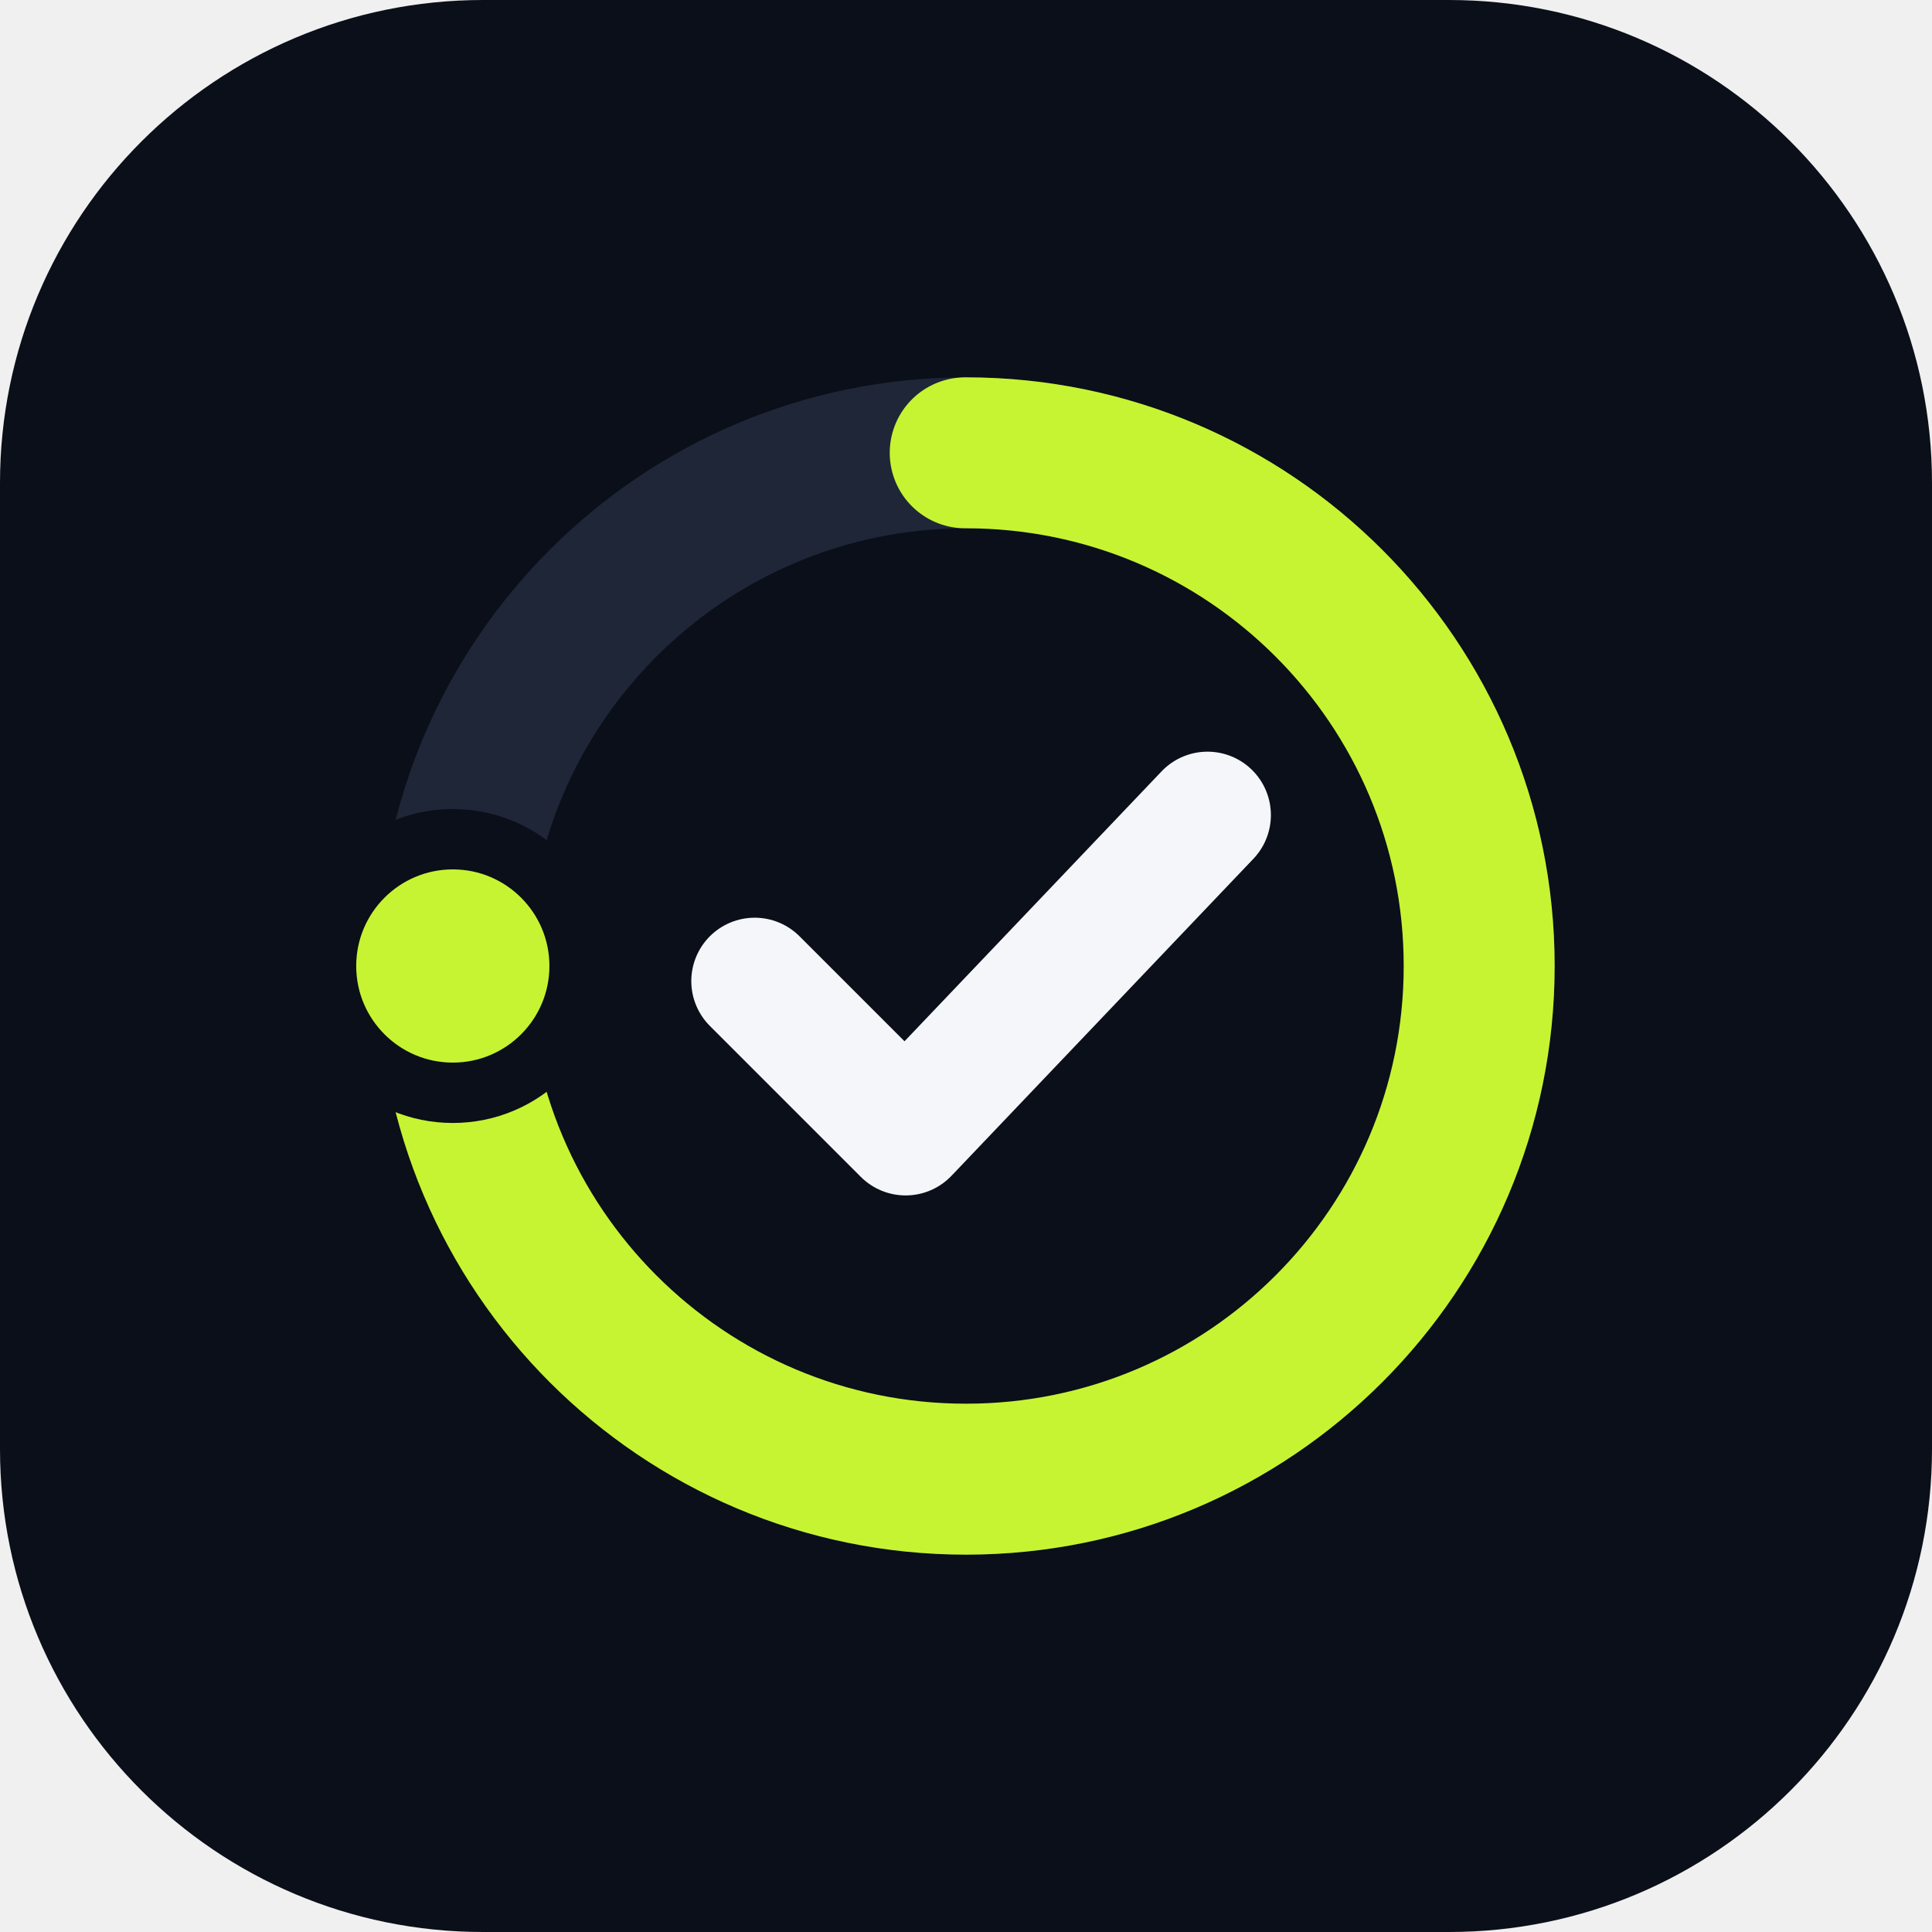
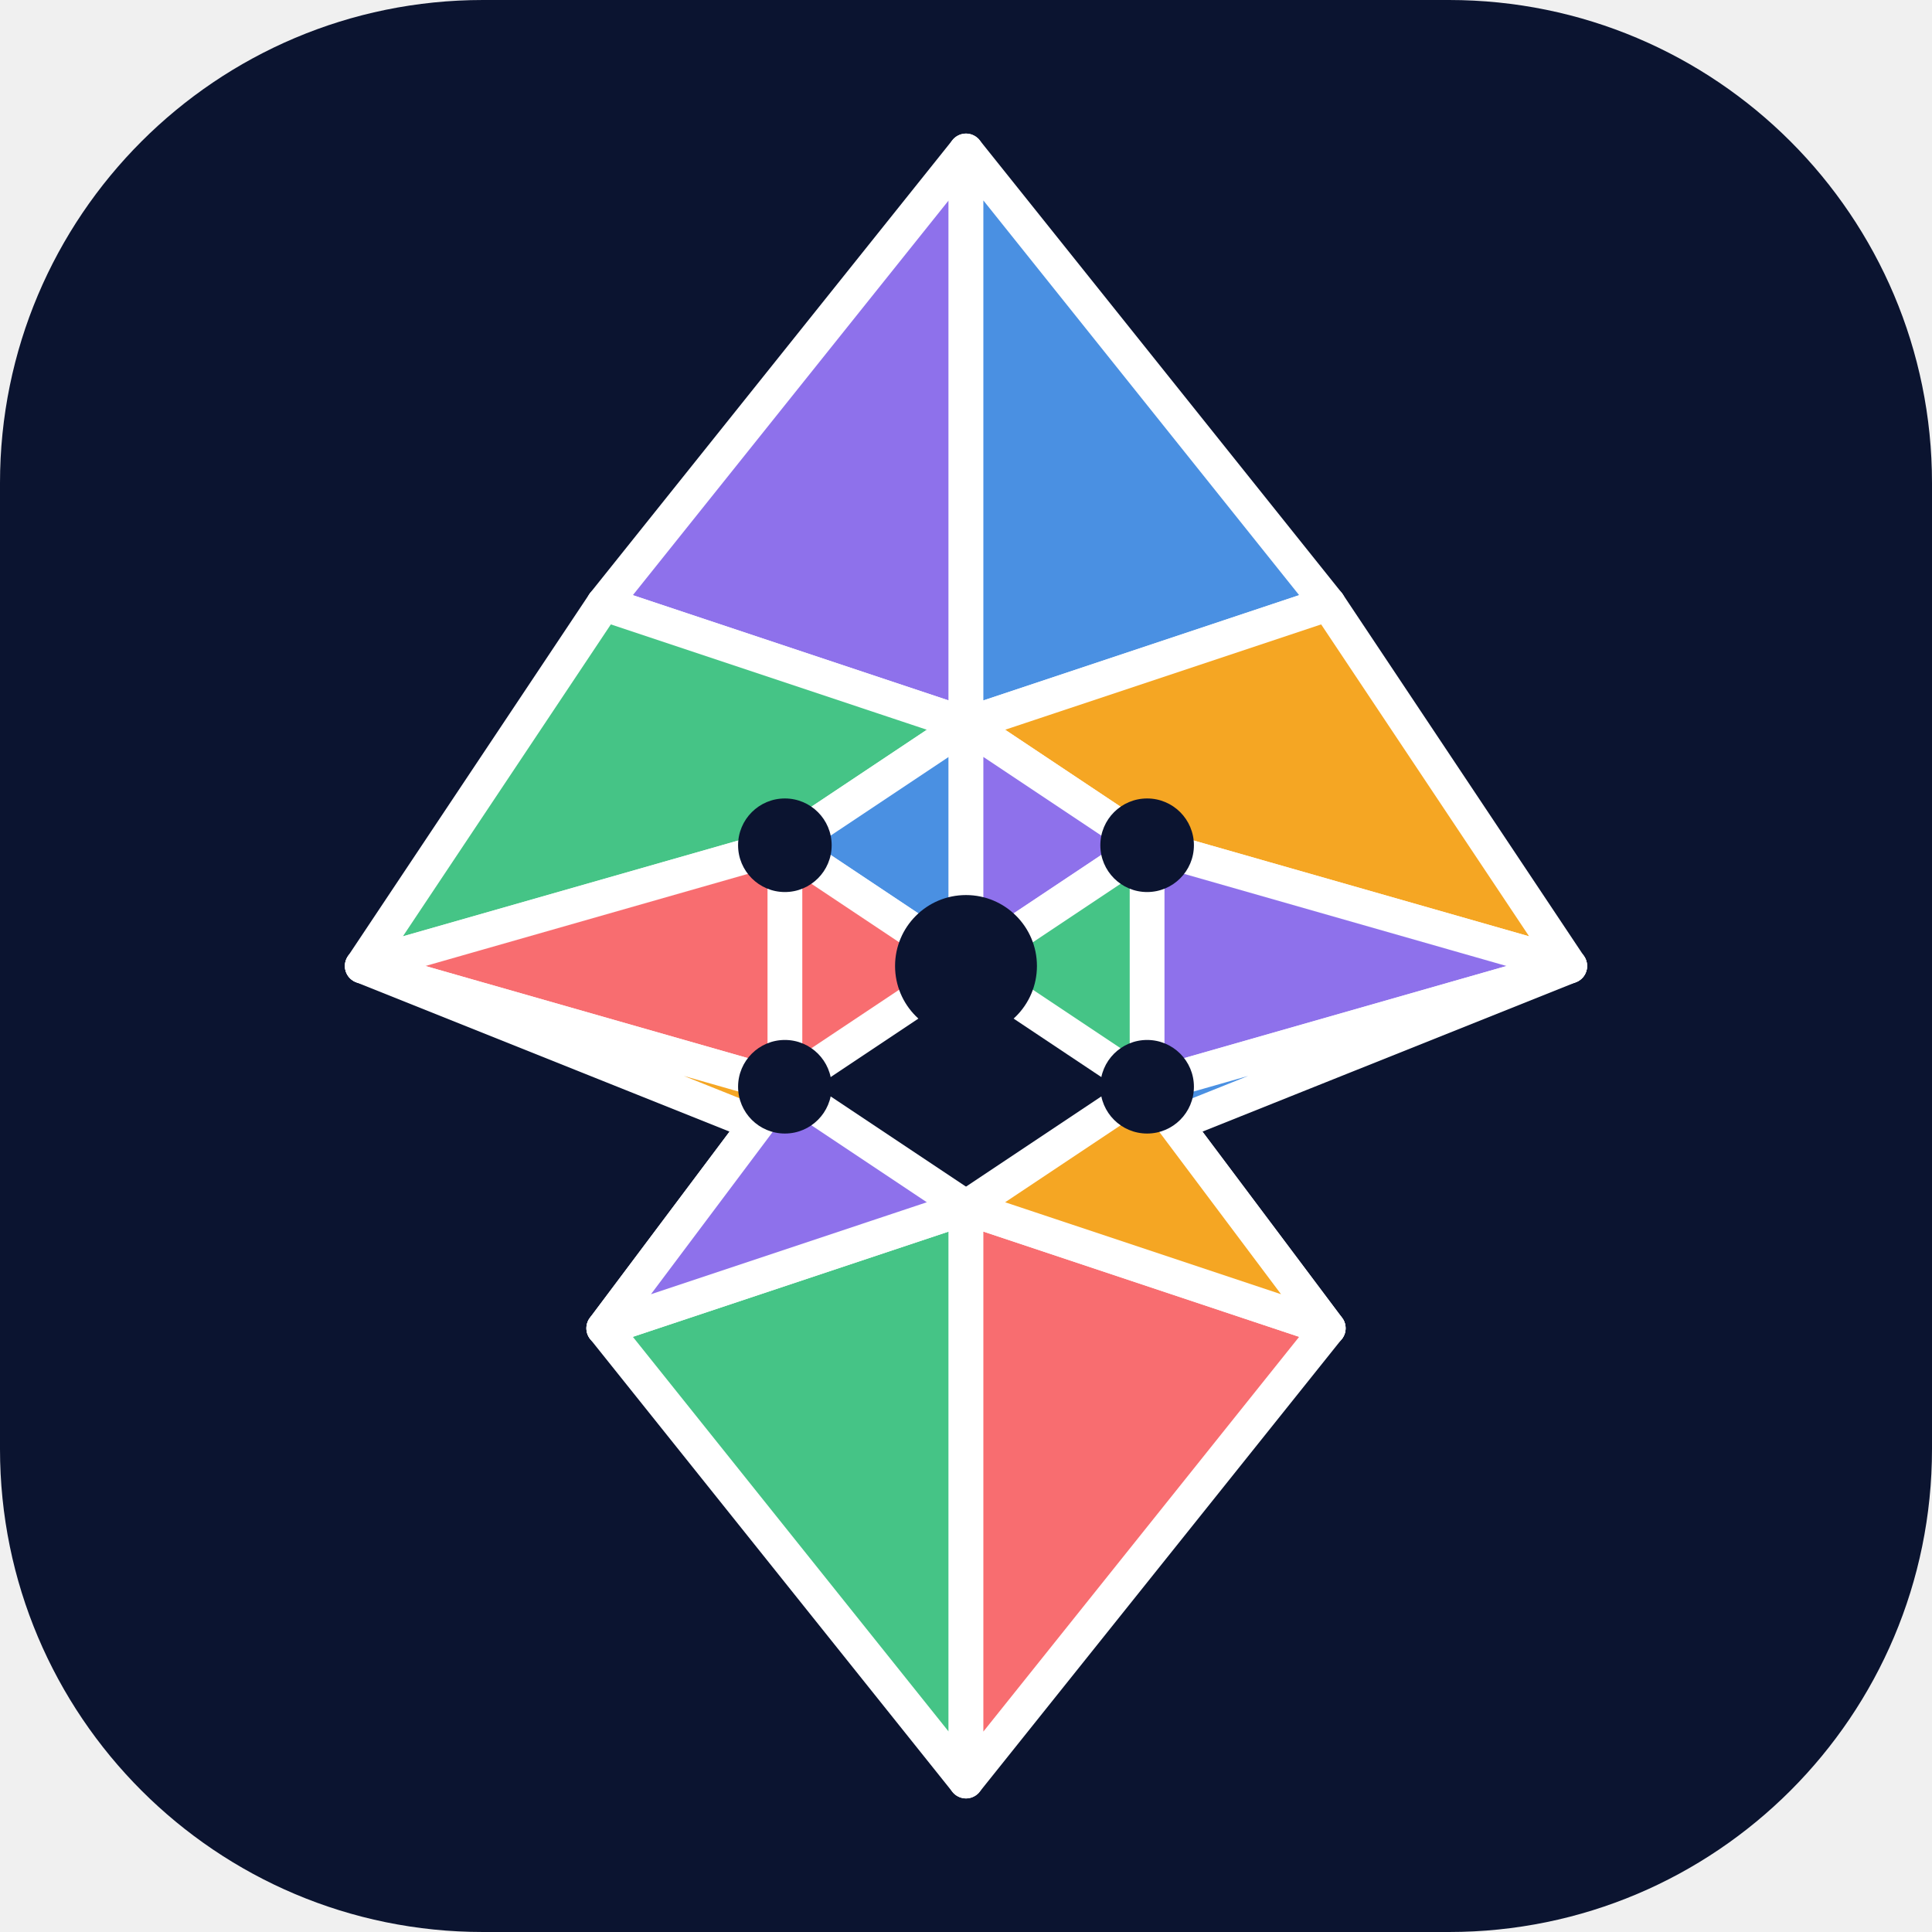
- <svg xmlns="http://www.w3.org/2000/svg" viewBox="0 0 64 64" width="64" height="64">
-   <rect width="64" height="64" rx="16" fill="#0B0F19" />
-   <circle cx="32" cy="32" r="17" fill="none" stroke="#1E2638" stroke-width="5" />
-   <circle cx="32" cy="32" r="17" fill="none" stroke="#C6F432" stroke-width="5" stroke-linecap="round" stroke-dasharray="80 26.8" transform="rotate(-90 32 32)" />
-   <circle cx="15" cy="32" r="4.2" fill="#C6F432" stroke="#0B0F19" stroke-width="2" />
-   <path d="M25 32.5l5 5L40 27" fill="none" stroke="#F4F6FA" stroke-width="4.2" stroke-linecap="round" stroke-linejoin="round" />
+ <svg xmlns="http://www.w3.org/2000/svg" viewBox="0 0 64 64" width="64" height="64" role="img">
+   <rect width="64" height="64" rx="16" fill="#0B1430" />
+   <g stroke="#FFFFFF" stroke-width="1.15" stroke-linejoin="round">
+     <path fill="#8E71EB" d="M32 5 L20 20 L32 24 Z" />
+     <path fill="#4A90E2" d="M32 5 L44 20 L32 24 Z" />
+     <path fill="#45C486" d="M20 20 L12 32 L26 28 L32 24 Z" />
+     <path fill="#F5A623" d="M44 20 L52 32 L38 28 L32 24 Z" />
+     <path fill="#4A90E2" d="M32 24 L26 28 L32 32 Z" />
+     <path fill="#8E71EB" d="M32 24 L38 28 L32 32 Z" />
+     <path fill="#F86D70" d="M26 28 L32 32 L26 36 Z" />
+     <path fill="#45C486" d="M38 28 L32 32 L38 36 Z" />
+     <path fill="#F86D70" d="M12 32 L26 28 L26 36 Z" />
+     <path fill="#8E71EB" d="M52 32 L38 28 L38 36 Z" />
+     <path fill="#F5A623" d="M12 32 L26 36 L20 44 L32 40 Z" />
+     <path fill="#4A90E2" d="M52 32 L38 36 L44 44 L32 40 Z" />
+     <path fill="#45C486" d="M20 44 L32 40 L32 59 Z" />
+     <path fill="#F86D70" d="M44 44 L32 40 L32 59 Z" />
+     <path fill="#8E71EB" d="M20 44 L26 36 L32 40 Z" />
+     <path fill="#F5A623" d="M44 44 L38 36 L32 40 Z" />
+   </g>
+   <g fill="#0B1430">
+     <circle cx="32" cy="32" r="2.35" />
+     <circle cx="26" cy="28" r="1.55" />
+     <circle cx="38" cy="28" r="1.55" />
+     <circle cx="26" cy="36" r="1.55" />
+     <circle cx="38" cy="36" r="1.55" />
+   </g>
</svg>
